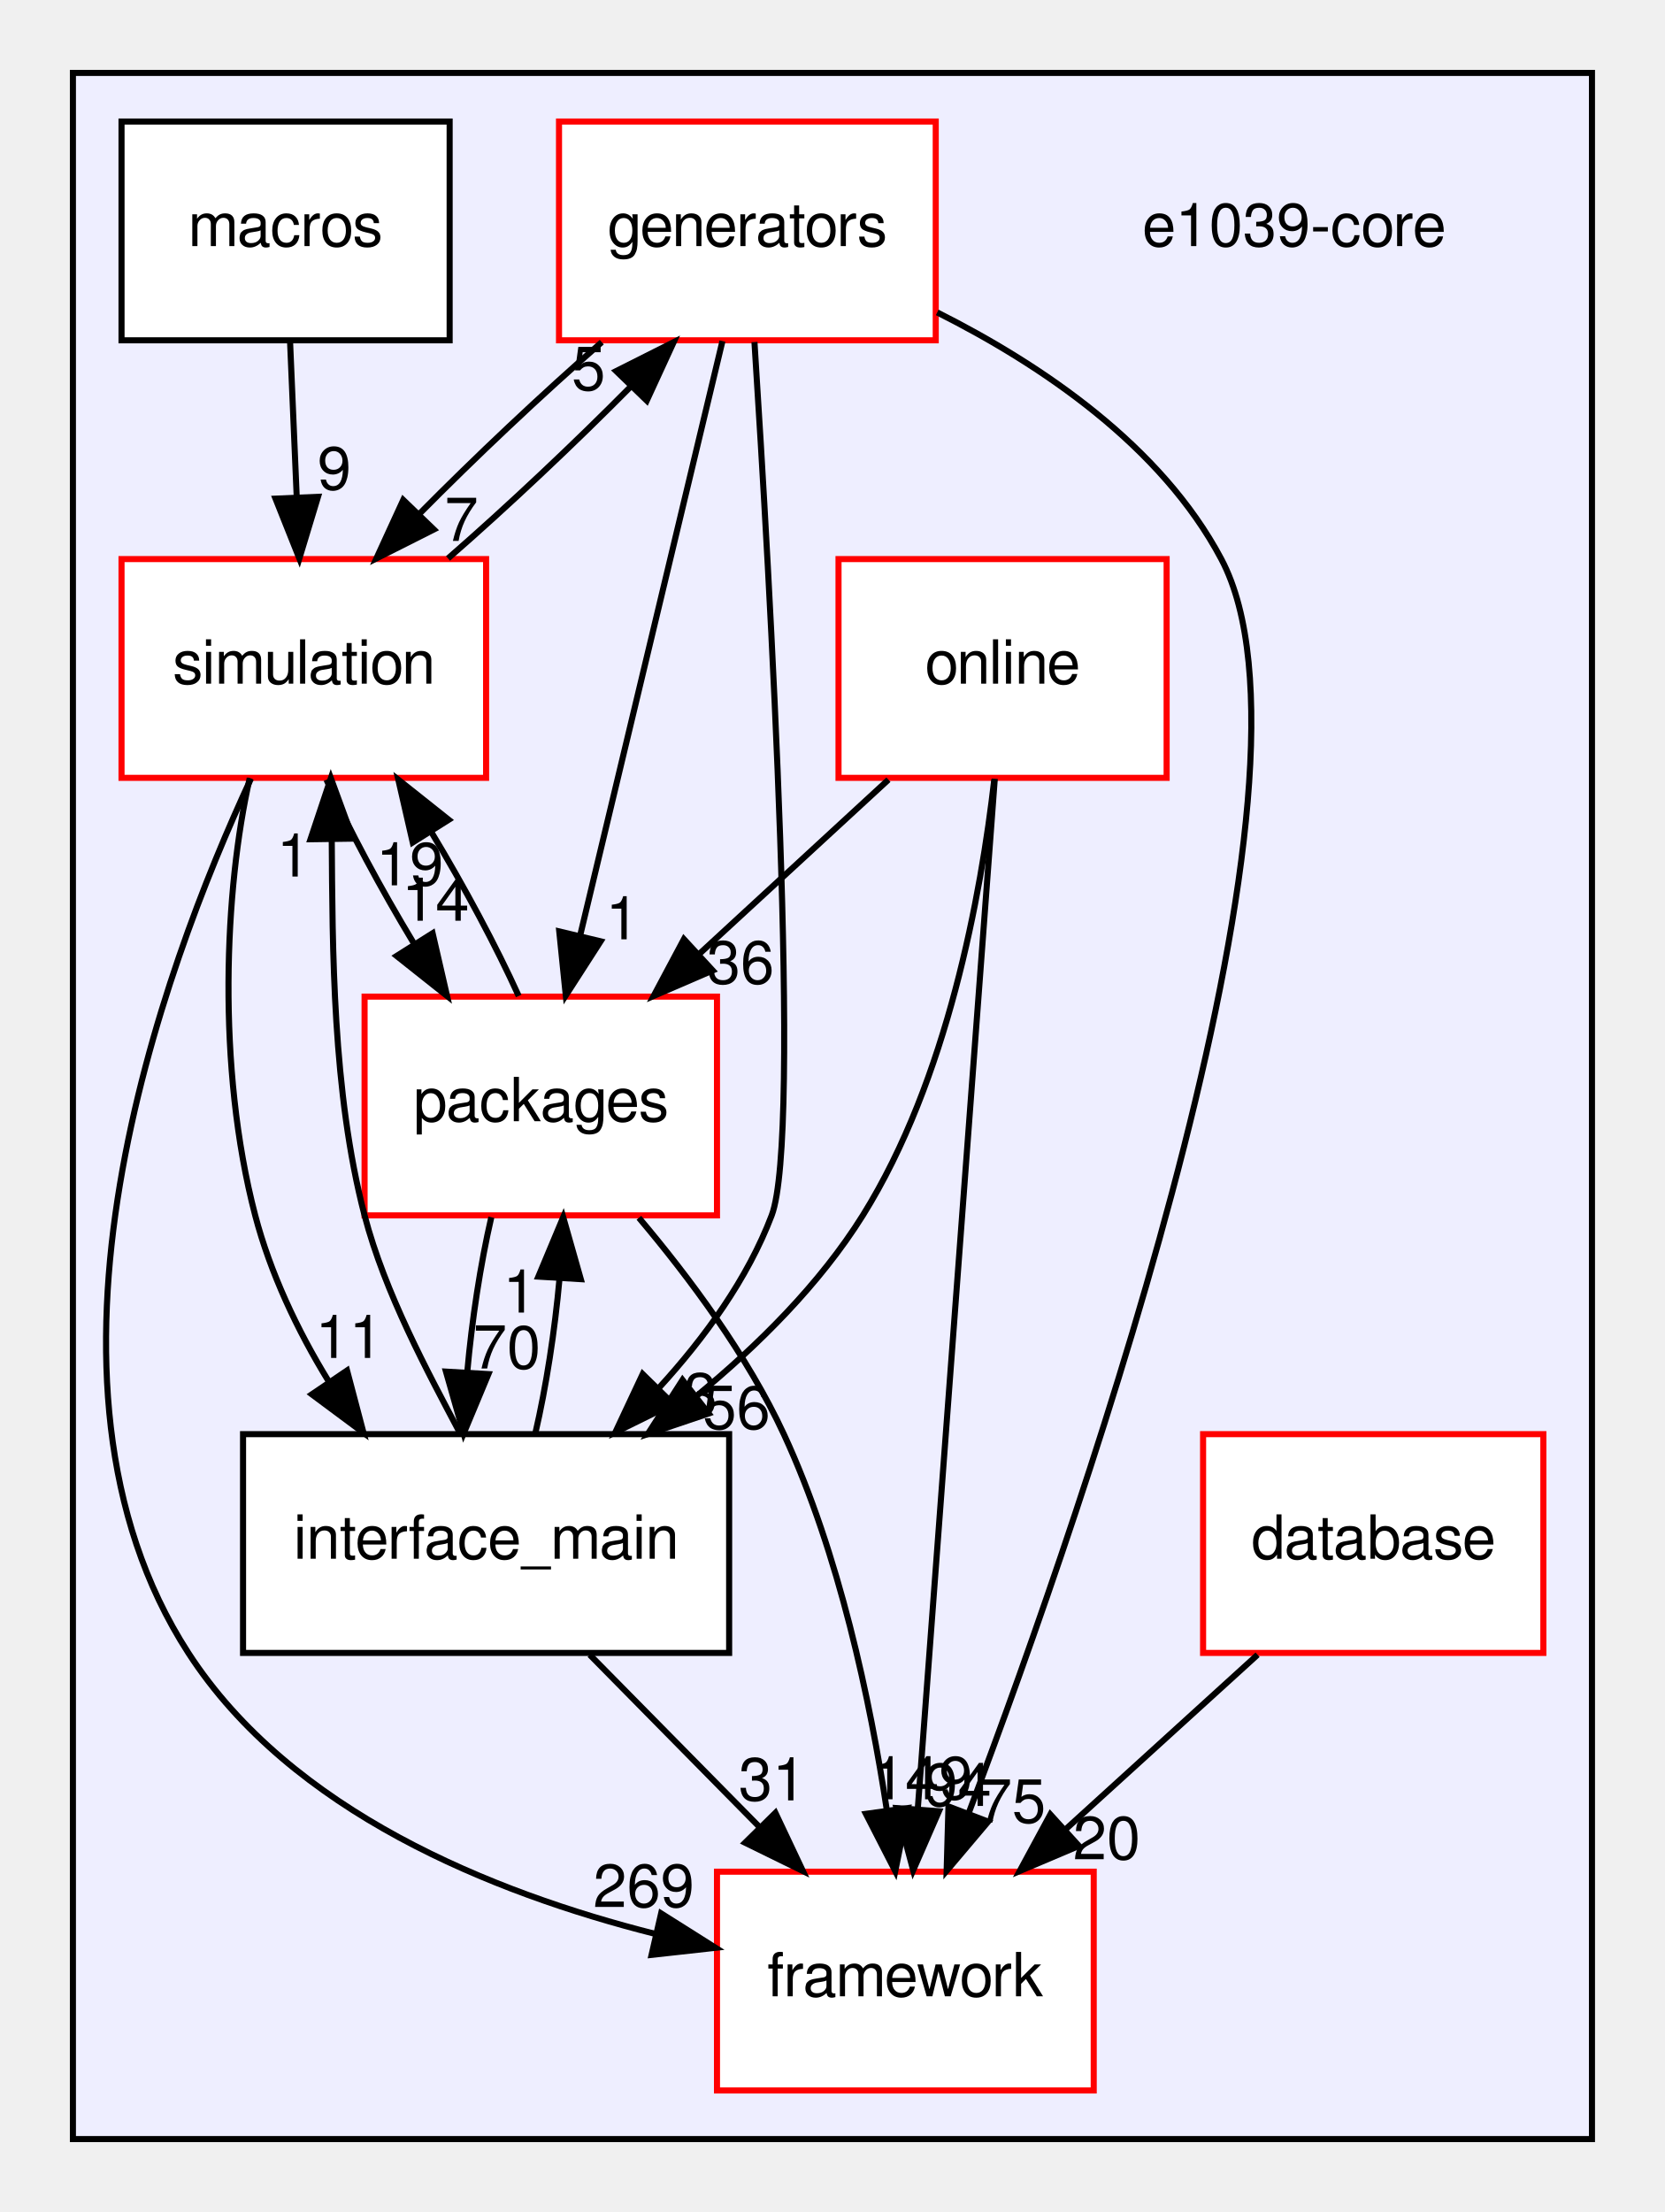
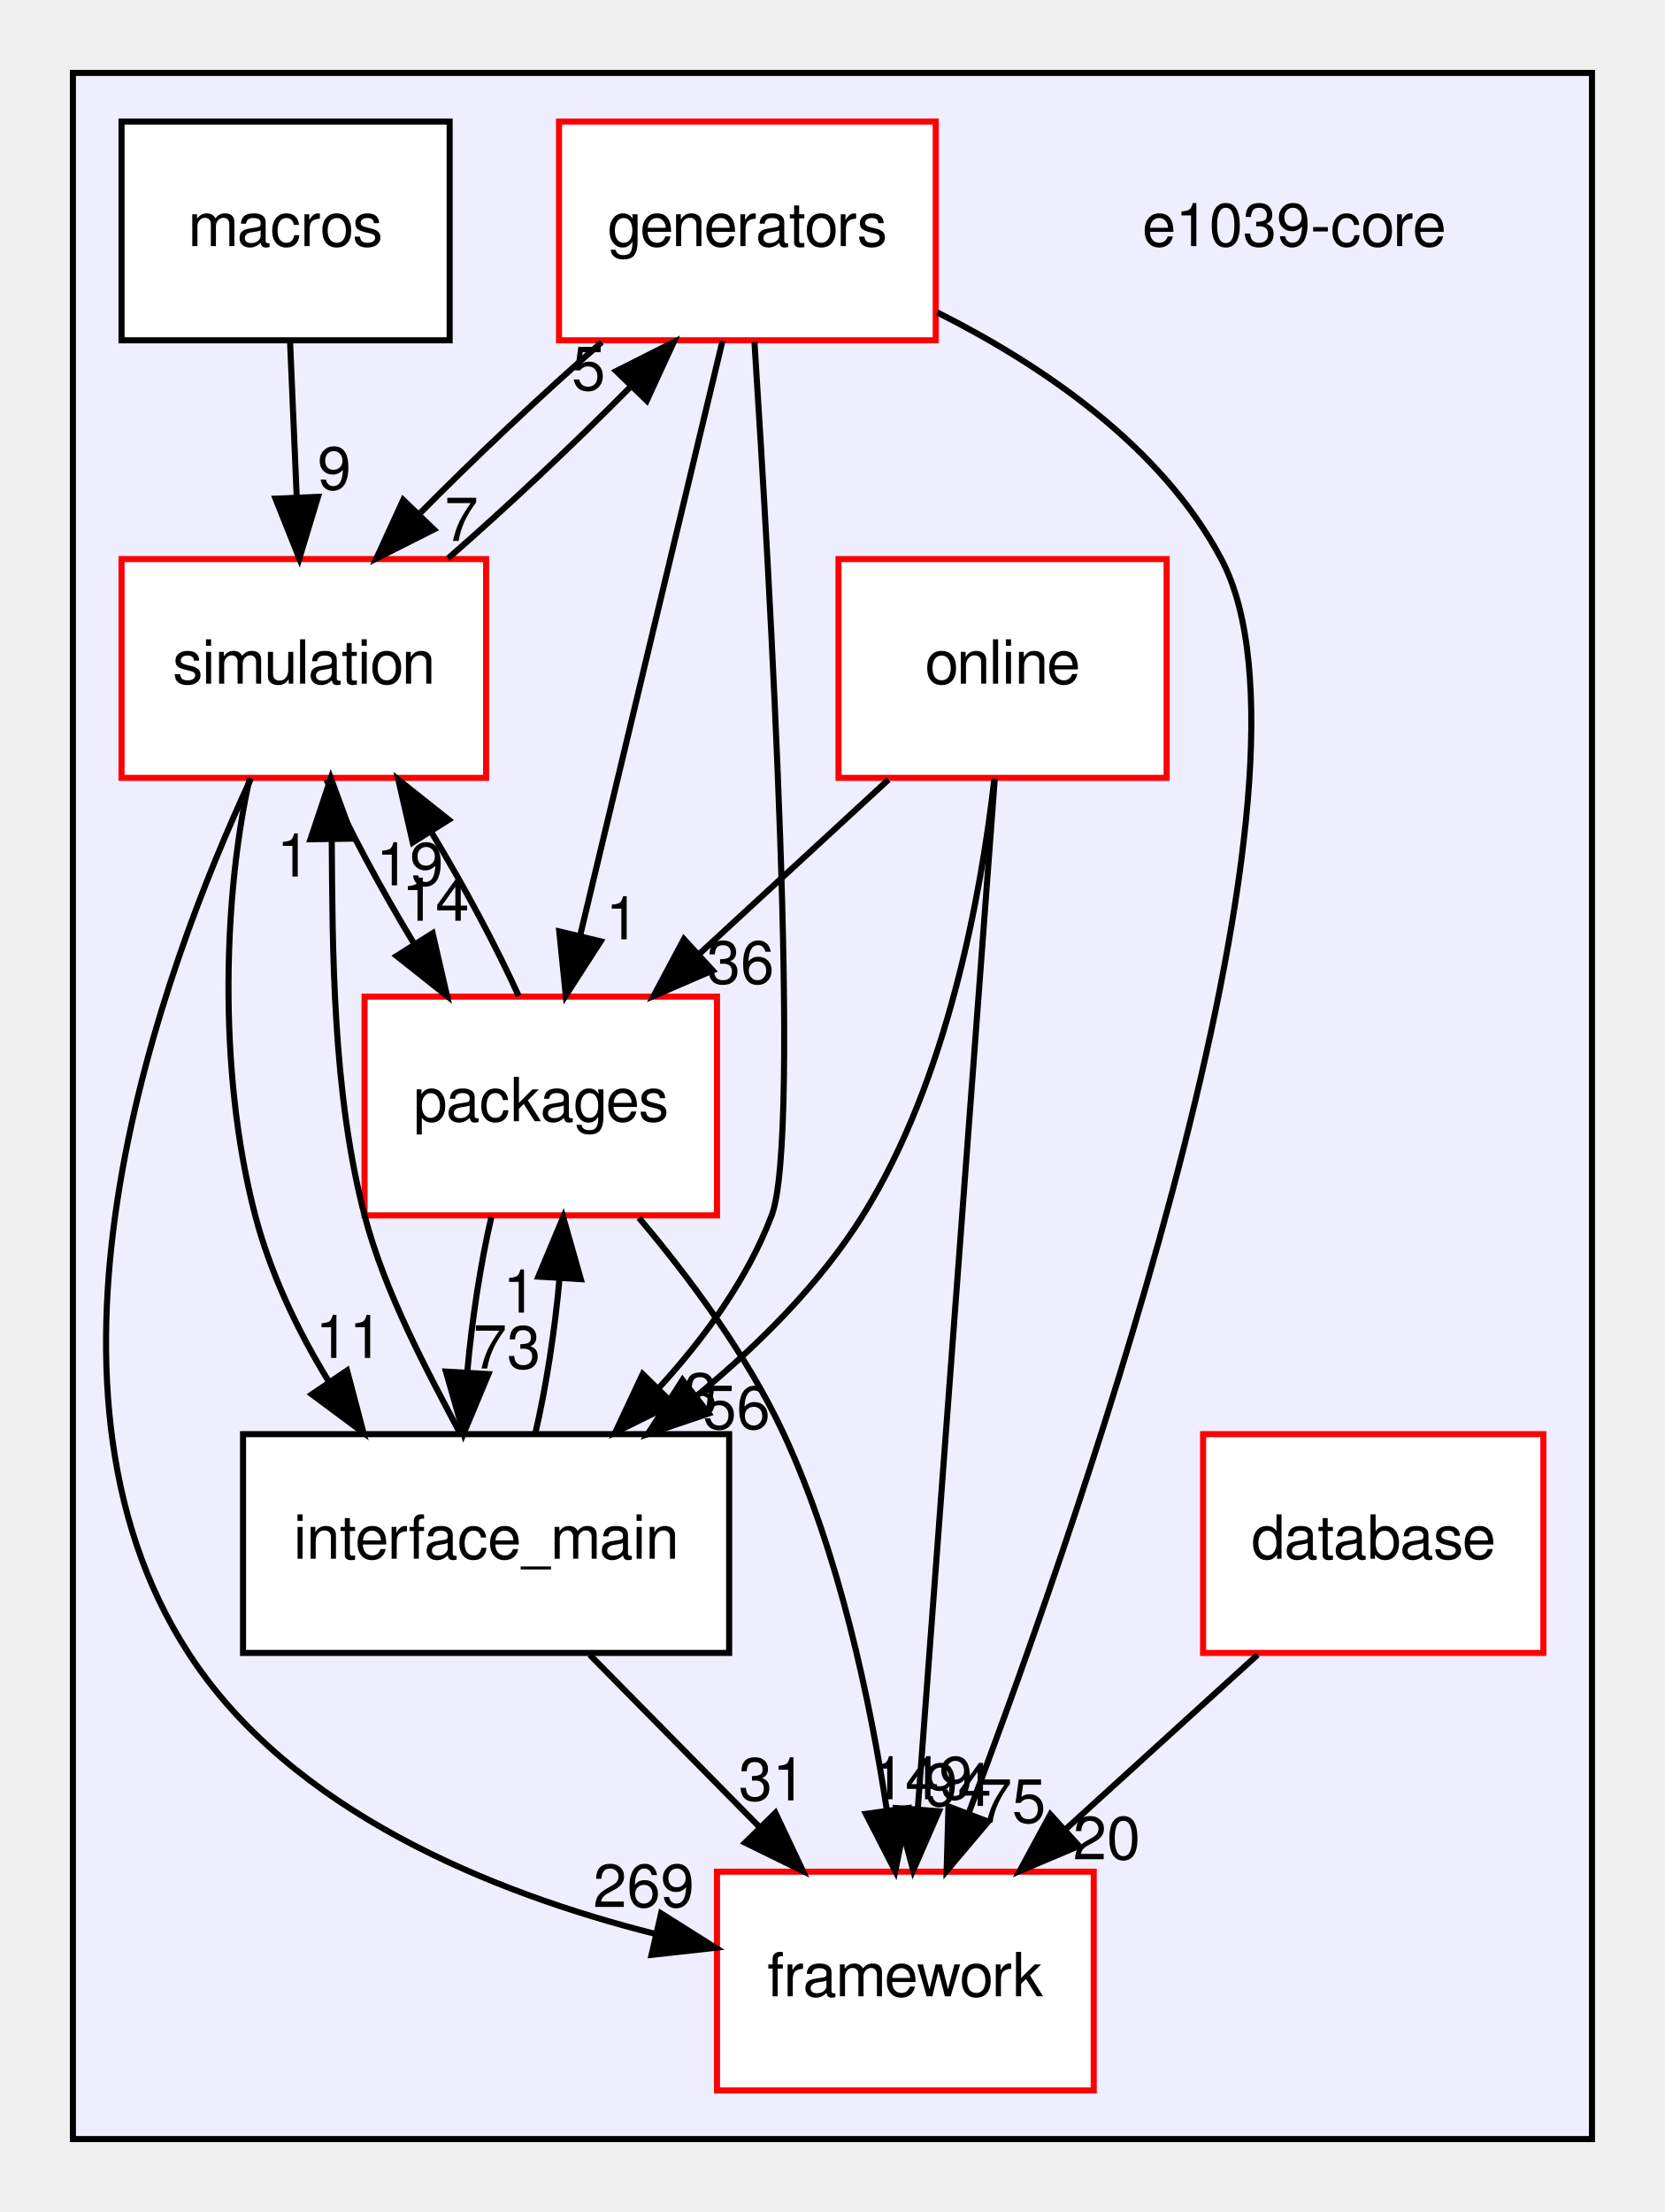
<svg xmlns="http://www.w3.org/2000/svg" xmlns:xlink="http://www.w3.org/1999/xlink" width="274pt" height="364pt" viewBox="0.00 0.00 274.00 364.00">
  <g id="graph0" class="graph" transform="scale(1 1) rotate(0) translate(4 360)">
    <g id="clust1" class="cluster">
      <g id="a_clust1">
        <a xlink:href="dir_7035d53134d2db8ceacffe687127f7fc.html" target="_top">
          <polygon fill="#eeeeff" stroke="black" points="8,-8 8,-348 258,-348 258,-8 8,-8" />
        </a>
      </g>
    </g>
    <g id="node1" class="node">
      <text text-anchor="middle" x="209" y="-319.5" font-family="FreeSans" font-size="10.00">e1039-core</text>
    </g>
    <g id="node2" class="node">
      <g id="a_node2">
        <a xlink:href="dir_e620be7b0de83db1230223b0f3738122.html" target="_top" xlink:title="database">
          <polygon fill="white" stroke="red" points="250,-124 194,-124 194,-88 250,-88 250,-124" />
          <text text-anchor="middle" x="222" y="-103.5" font-family="FreeSans" font-size="10.00">database</text>
        </a>
      </g>
    </g>
    <g id="node3" class="node">
      <g id="a_node3">
        <a xlink:href="dir_ec5b6dea0f546bb9c4903c2bcb98e114.html" target="_top" xlink:title="framework">
          <polygon fill="white" stroke="red" points="176,-52 114,-52 114,-16 176,-16 176,-52" />
          <text text-anchor="middle" x="145" y="-31.5" font-family="FreeSans" font-size="10.00">framework</text>
        </a>
      </g>
    </g>
    <g id="edge8" class="edge">
      <path fill="none" stroke="black" d="M202.966,-87.697C193.455,-79.05 181.793,-68.449 171.43,-59.027" />
      <polygon fill="black" stroke="black" points="173.569,-56.241 163.815,-52.104 168.86,-61.421 173.569,-56.241" />
      <g id="a_edge8-headlabel">
        <a xlink:href="dir_000040_000044.html" target="_top" xlink:title="20">
          <text text-anchor="middle" x="178.138" y="-54.058" font-family="FreeSans" font-size="10.00">20</text>
        </a>
      </g>
    </g>
    <g id="node4" class="node">
      <g id="a_node4">
        <a xlink:href="dir_1a6567115d8fe4eed7adc9cd640ab127.html" target="_top" xlink:title="generators">
          <polygon fill="white" stroke="red" points="150,-340 88,-340 88,-304 150,-304 150,-340" />
          <text text-anchor="middle" x="119" y="-319.5" font-family="FreeSans" font-size="10.00">generators</text>
        </a>
      </g>
    </g>
    <g id="node9" class="node">
      <g id="a_node9">
        <a xlink:href="dir_0a538a087021ce8adf1d4849fdeba031.html" target="_top" xlink:title="simulation">
          <polygon fill="white" stroke="red" points="76,-268 16,-268 16,-232 76,-232 76,-268" />
          <text text-anchor="middle" x="46" y="-247.5" font-family="FreeSans" font-size="10.00">simulation</text>
        </a>
      </g>
    </g>
    <g id="edge16" class="edge">
      <path fill="none" stroke="black" d="M95.039,-303.697C85.228,-295.135 74.118,-284.656 64.884,-275.304" />
      <polygon fill="black" stroke="black" points="67.403,-272.874 57.942,-268.104 62.364,-277.733 67.403,-272.874" />
      <g id="a_edge16-headlabel">
        <a xlink:href="dir_000048_000063.html" target="_top" xlink:title="7">
          <text text-anchor="middle" x="71.942" y="-270.991" font-family="FreeSans" font-size="10.00">7</text>
        </a>
      </g>
    </g>
    <g id="node8" class="node">
      <g id="a_node8">
        <a xlink:href="dir_5e295cd396ed00d01dcf10a6f0e423f9.html" target="_top" xlink:title="packages">
          <polygon fill="white" stroke="red" points="114,-196 56,-196 56,-160 114,-160 114,-196" />
          <text text-anchor="middle" x="85" y="-175.5" font-family="FreeSans" font-size="10.00">packages</text>
        </a>
      </g>
    </g>
    <g id="edge17" class="edge">
      <path fill="none" stroke="black" d="M114.899,-303.871C109.079,-279.564 98.365,-234.819 91.468,-206.013" />
      <polygon fill="black" stroke="black" points="94.848,-205.099 89.116,-196.189 88.041,-206.729 94.848,-205.099" />
      <g id="a_edge17-headlabel">
        <a xlink:href="dir_000048_000060.html" target="_top" xlink:title="1">
          <text text-anchor="middle" x="98.446" y="-205.434" font-family="FreeSans" font-size="10.00">1</text>
        </a>
      </g>
    </g>
    <g id="node5" class="node">
      <g id="a_node5">
        <a xlink:href="dir_21fa564a88be47a3879b0c5d4f9e77d5.html" target="_top" xlink:title="interface_main">
          <polygon fill="white" stroke="black" points="116,-124 36,-124 36,-88 116,-88 116,-124" />
          <text text-anchor="middle" x="76" y="-103.5" font-family="FreeSans" font-size="10.00">interface_main</text>
        </a>
      </g>
    </g>
    <g id="edge18" class="edge">
      <path fill="none" stroke="black" d="M120.165,-303.718C122.676,-264.896 127.985,-173.136 123,-160 119.032,-149.544 111.952,-139.829 104.472,-131.647" />
      <polygon fill="black" stroke="black" points="106.767,-128.989 97.267,-124.299 101.769,-133.89 106.767,-128.989" />
      <g id="a_edge18-headlabel">
        <a xlink:href="dir_000048_000052.html" target="_top" xlink:title="3">
          <text text-anchor="middle" x="111.311" y="-127.067" font-family="FreeSans" font-size="10.00">3</text>
        </a>
      </g>
    </g>
    <g id="edge19" class="edge">
      <path fill="none" stroke="black" d="M150.246,-308.591C167.388,-299.977 187.117,-286.665 197,-268 215.996,-232.127 175.48,-114.742 155.401,-61.583" />
      <polygon fill="black" stroke="black" points="158.633,-60.237 151.795,-52.144 152.094,-62.735 158.633,-60.237" />
      <g id="a_edge19-headlabel">
        <a xlink:href="dir_000048_000044.html" target="_top" xlink:title="75">
          <text text-anchor="middle" x="162.568" y="-60.081" font-family="FreeSans" font-size="10.00">75</text>
        </a>
      </g>
    </g>
    <g id="edge10" class="edge">
      <path fill="none" stroke="black" d="M71.675,-124.23C66.423,-134.176 59.346,-147.215 56,-160 50.694,-180.274 50.73,-204.045 50.598,-221.918" />
      <polygon fill="black" stroke="black" points="47.098,-221.895 50.452,-231.944 54.097,-221.996 47.098,-221.895" />
      <g id="a_edge10-headlabel">
        <a xlink:href="dir_000052_000063.html" target="_top" xlink:title="1">
          <text text-anchor="middle" x="44.311" y="-215.759" font-family="FreeSans" font-size="10.00">1</text>
        </a>
      </g>
    </g>
    <g id="edge11" class="edge">
      <path fill="none" stroke="black" d="M84.094,-124.104C85.888,-131.791 87.315,-141.054 88.09,-149.665" />
      <polygon fill="black" stroke="black" points="84.599,-149.924 88.691,-159.697 91.586,-149.505 84.599,-149.924" />
      <g id="a_edge11-headlabel">
        <a xlink:href="dir_000052_000060.html" target="_top" xlink:title="1">
          <text text-anchor="middle" x="81.549" y="-144.006" font-family="FreeSans" font-size="10.00">1</text>
        </a>
      </g>
    </g>
    <g id="edge12" class="edge">
      <path fill="none" stroke="black" d="M93.056,-87.697C101.495,-79.135 111.825,-68.656 121.043,-59.304" />
      <polygon fill="black" stroke="black" points="123.613,-61.683 128.14,-52.104 118.627,-56.769 123.613,-61.683" />
      <g id="a_edge12-headlabel">
        <a xlink:href="dir_000052_000044.html" target="_top" xlink:title="31">
          <text text-anchor="middle" x="123.111" y="-63.736" font-family="FreeSans" font-size="10.00">31</text>
        </a>
      </g>
    </g>
    <g id="node6" class="node">
      <g id="a_node6">
        <a xlink:href="dir_0987381a3d6260ef070a766a46bdeb23.html" target="_top" xlink:title="macros">
          <polygon fill="white" stroke="black" points="70,-340 16,-340 16,-304 70,-304 70,-340" />
          <text text-anchor="middle" x="43" y="-319.5" font-family="FreeSans" font-size="10.00">macros</text>
        </a>
      </g>
    </g>
    <g id="edge9" class="edge">
      <path fill="none" stroke="black" d="M43.742,-303.697C44.072,-295.983 44.469,-286.712 44.838,-278.112" />
      <polygon fill="black" stroke="black" points="48.336,-278.245 45.267,-268.104 41.342,-277.945 48.336,-278.245" />
      <g id="a_edge9-headlabel">
        <a xlink:href="dir_000053_000063.html" target="_top" xlink:title="9">
          <text text-anchor="middle" x="51.018" y="-279.458" font-family="FreeSans" font-size="10.00">9</text>
        </a>
      </g>
    </g>
    <g id="node7" class="node">
      <g id="a_node7">
        <a xlink:href="dir_4b151b34c4266ac387899d041942947f.html" target="_top" xlink:title="online">
          <polygon fill="white" stroke="red" points="188,-268 134,-268 134,-232 188,-232 188,-268" />
          <text text-anchor="middle" x="161" y="-247.5" font-family="FreeSans" font-size="10.00">online</text>
        </a>
      </g>
    </g>
    <g id="edge13" class="edge">
      <path fill="none" stroke="black" d="M142.213,-231.697C132.826,-223.05 121.316,-212.449 111.087,-203.027" />
      <polygon fill="black" stroke="black" points="113.297,-200.305 103.57,-196.104 108.555,-205.454 113.297,-200.305" />
      <g id="a_edge13-headlabel">
        <a xlink:href="dir_000055_000060.html" target="_top" xlink:title="36">
          <text text-anchor="middle" x="117.865" y="-198.152" font-family="FreeSans" font-size="10.00">36</text>
        </a>
      </g>
    </g>
    <g id="edge14" class="edge">
      <path fill="none" stroke="black" d="M159.634,-231.724C157.47,-212.852 151.947,-182.335 138,-160 130.957,-148.722 120.74,-138.586 110.624,-130.273" />
      <polygon fill="black" stroke="black" points="112.633,-127.401 102.596,-124.01 108.327,-132.92 112.633,-127.401" />
      <g id="a_edge14-headlabel">
        <a xlink:href="dir_000055_000052.html" target="_top" xlink:title="56">
          <text text-anchor="middle" x="117.214" y="-124.874" font-family="FreeSans" font-size="10.00">56</text>
        </a>
      </g>
    </g>
    <g id="edge15" class="edge">
      <path fill="none" stroke="black" d="M159.718,-231.849C156.95,-194.832 150.397,-107.181 147.048,-62.386" />
      <polygon fill="black" stroke="black" points="150.524,-61.944 146.288,-52.233 143.544,-62.466 150.524,-61.944" />
      <g id="a_edge15-headlabel">
        <a xlink:href="dir_000055_000044.html" target="_top" xlink:title="94">
          <text text-anchor="middle" x="153.624" y="-62.817" font-family="FreeSans" font-size="10.00">94</text>
        </a>
      </g>
    </g>
    <g id="edge5" class="edge">
      <path fill="none" stroke="black" d="M81.365,-196.104C77.697,-204.214 72.419,-214.076 66.986,-223.078" />
      <polygon fill="black" stroke="black" points="63.926,-221.37 61.556,-231.697 69.848,-225.102 63.926,-221.37" />
      <g id="a_edge5-headlabel">
        <a xlink:href="dir_000060_000063.html" target="_top" xlink:title="19">
          <text text-anchor="middle" x="63.44" y="-214.315" font-family="FreeSans" font-size="10.00">19</text>
        </a>
      </g>
    </g>
    <g id="edge6" class="edge">
      <path fill="none" stroke="black" d="M76.86,-159.697C75.072,-151.983 73.654,-142.712 72.891,-134.112" />
      <polygon fill="black" stroke="black" points="76.383,-133.882 72.304,-124.104 69.395,-134.292 76.383,-133.882" />
      <g id="a_edge6-headlabel">
-         <a xlink:href="dir_000060_000052.html" target="_top" xlink:title="70">
-           <text text-anchor="middle" x="79.428" y="-134.805" font-family="FreeSans" font-size="10.00">70</text>
+         <a xlink:href="dir_000060_000052.html" target="_top" xlink:title="73">
+           <text text-anchor="middle" x="79.428" y="-134.805" font-family="FreeSans" font-size="10.00">73</text>
        </a>
      </g>
    </g>
    <g id="edge7" class="edge">
      <path fill="none" stroke="black" d="M101.145,-159.604C109.419,-149.811 118.992,-136.971 125,-124 134.125,-104.3 139.213,-80.175 141.97,-62.015" />
      <polygon fill="black" stroke="black" points="145.44,-62.475 143.337,-52.091 138.505,-61.519 145.44,-62.475" />
      <g id="a_edge7-headlabel">
        <a xlink:href="dir_000060_000044.html" target="_top" xlink:title="149">
          <text text-anchor="middle" x="147.762" y="-63.923" font-family="FreeSans" font-size="10.00">149</text>
        </a>
      </g>
    </g>
    <g id="edge1" class="edge">
      <path fill="none" stroke="black" d="M49.725,-231.697C53.419,-223.559 58.712,-213.689 64.147,-204.701" />
      <polygon fill="black" stroke="black" points="67.196,-206.428 69.575,-196.104 61.277,-202.691 67.196,-206.428" />
      <g id="a_edge1-headlabel">
        <a xlink:href="dir_000063_000060.html" target="_top" xlink:title="14">
          <text text-anchor="middle" x="67.677" y="-208.484" font-family="FreeSans" font-size="10.00">14</text>
        </a>
      </g>
    </g>
    <g id="edge2" class="edge">
      <path fill="none" stroke="black" d="M37.099,-231.944C32.962,-213.786 31.623,-184.367 38,-160 40.457,-150.611 44.927,-141.085 50.058,-132.748" />
      <polygon fill="black" stroke="black" points="53.116,-134.474 55.822,-124.23 47.319,-130.551 53.116,-134.474" />
      <g id="a_edge2-headlabel">
        <a xlink:href="dir_000063_000052.html" target="_top" xlink:title="11">
          <text text-anchor="middle" x="53.453" y="-136.542" font-family="FreeSans" font-size="10.00">11</text>
        </a>
      </g>
    </g>
    <g id="edge3" class="edge">
      <path fill="none" stroke="black" d="M37.299,-231.861C22.746,-200.541 -2.205,-133.133 27,-88 43.877,-61.919 76.968,-48.549 103.823,-41.768" />
      <polygon fill="black" stroke="black" points="104.804,-45.134 113.763,-39.479 103.233,-38.312 104.804,-45.134" />
      <g id="a_edge3-headlabel">
        <a xlink:href="dir_000063_000044.html" target="_top" xlink:title="269">
          <text text-anchor="middle" x="101.938" y="-46.207" font-family="FreeSans" font-size="10.00">269</text>
        </a>
      </g>
    </g>
    <g id="edge4" class="edge">
      <path fill="none" stroke="black" d="M69.732,-268.104C79.524,-276.636 90.638,-287.108 99.9,-296.478" />
      <polygon fill="black" stroke="black" points="97.407,-298.934 106.871,-303.697 102.442,-294.072 97.407,-298.934" />
      <g id="a_edge4-headlabel">
        <a xlink:href="dir_000063_000048.html" target="_top" xlink:title="5">
          <text text-anchor="middle" x="92.867" y="-295.82" font-family="FreeSans" font-size="10.00">5</text>
        </a>
      </g>
    </g>
  </g>
</svg>
